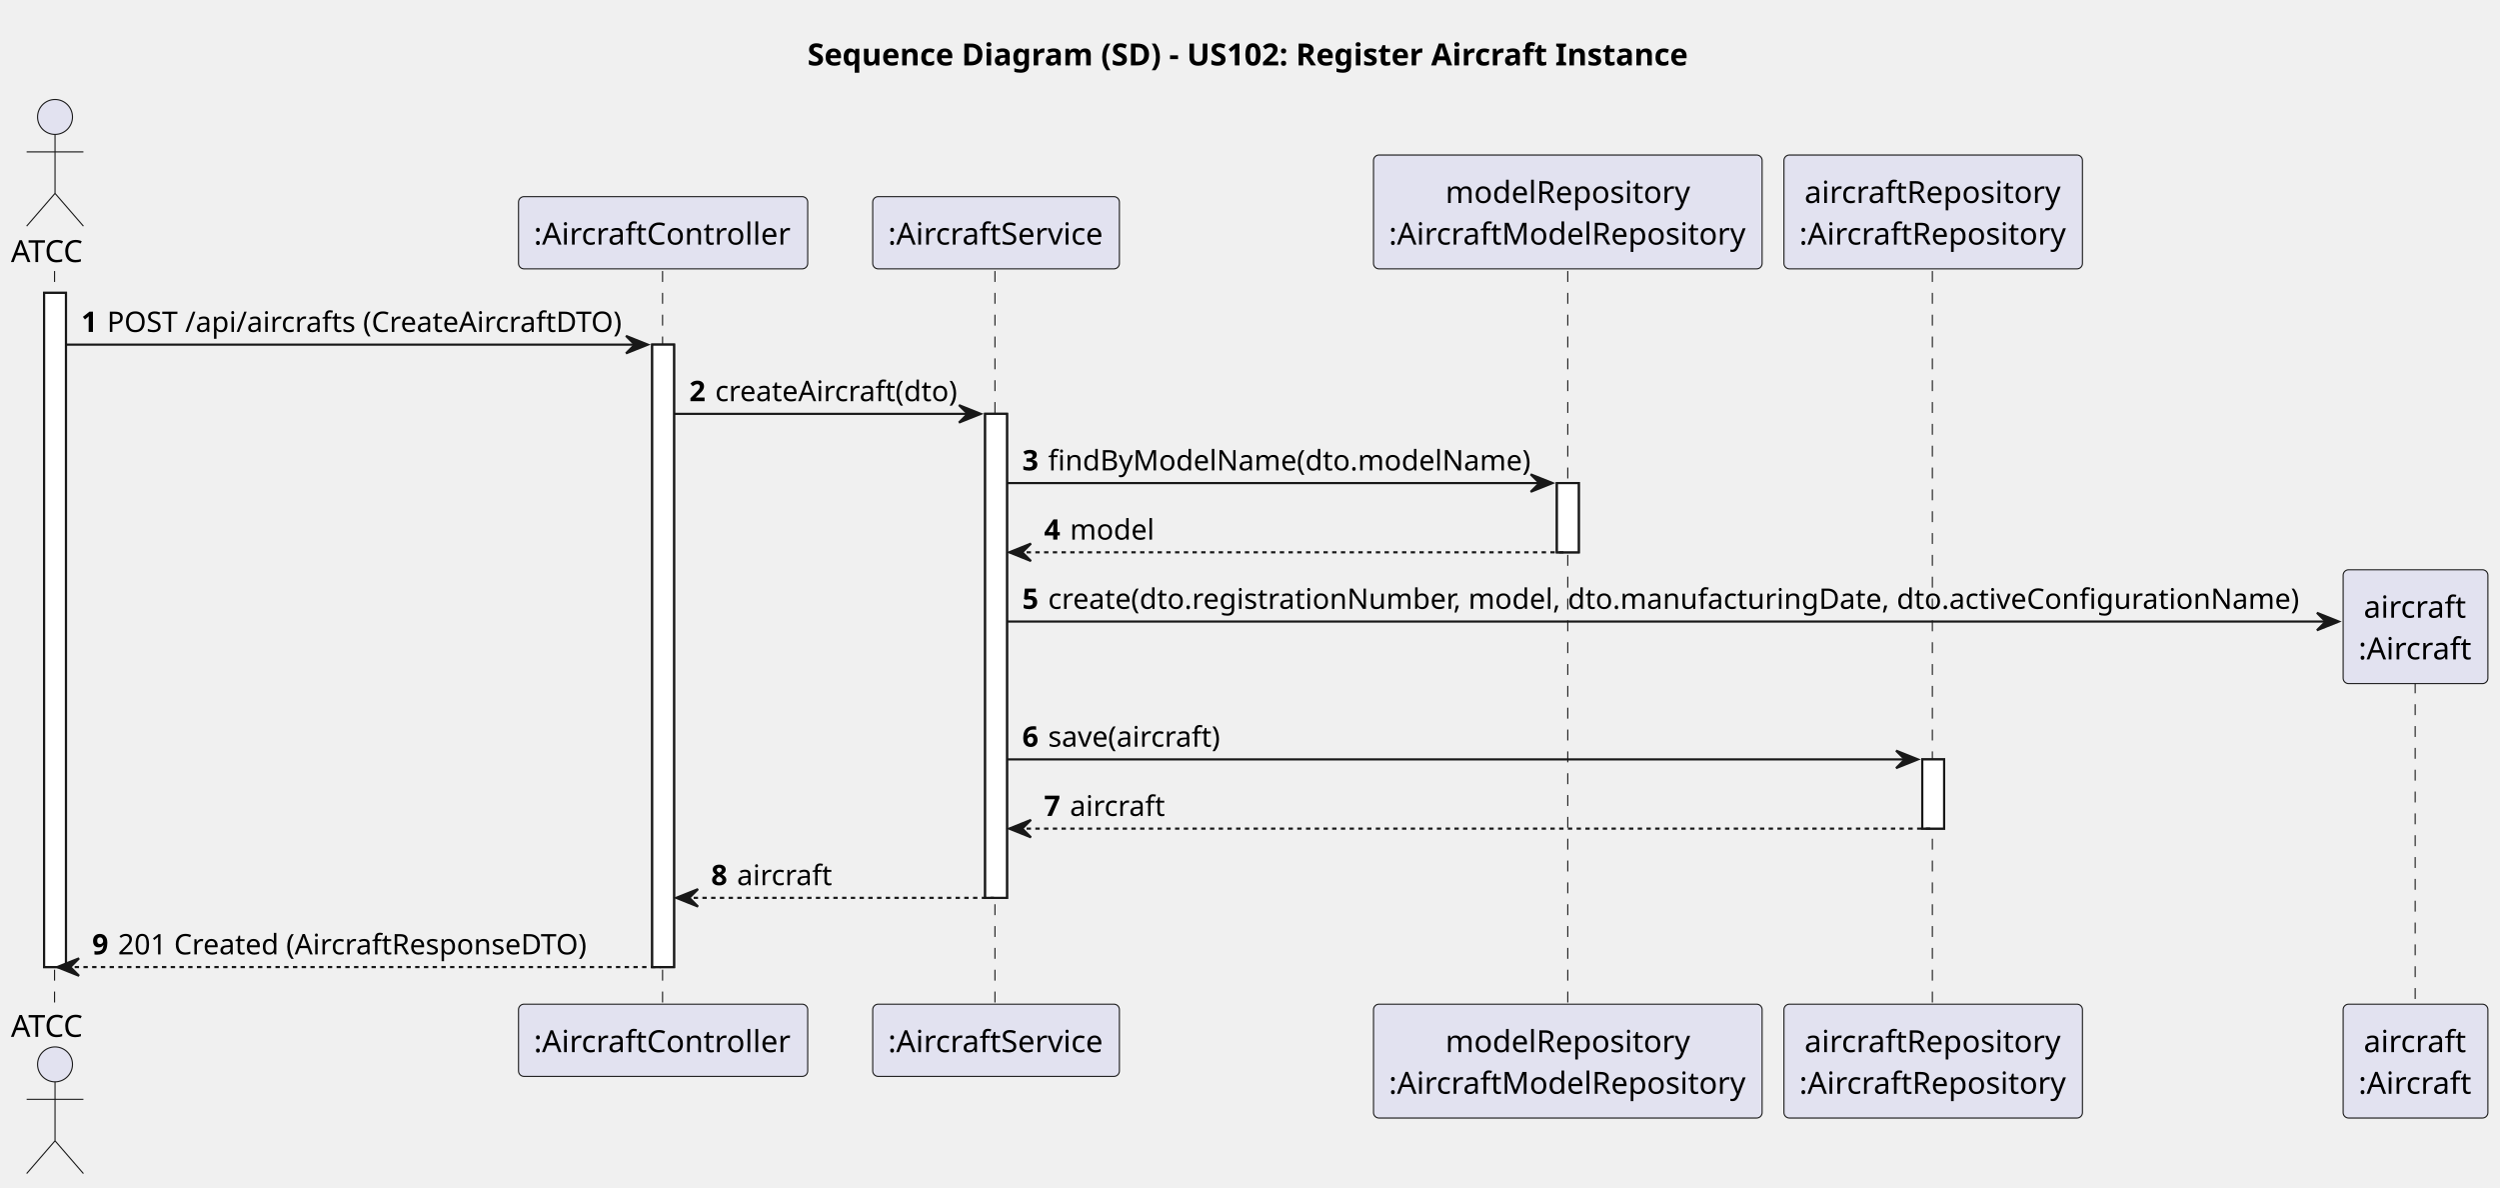
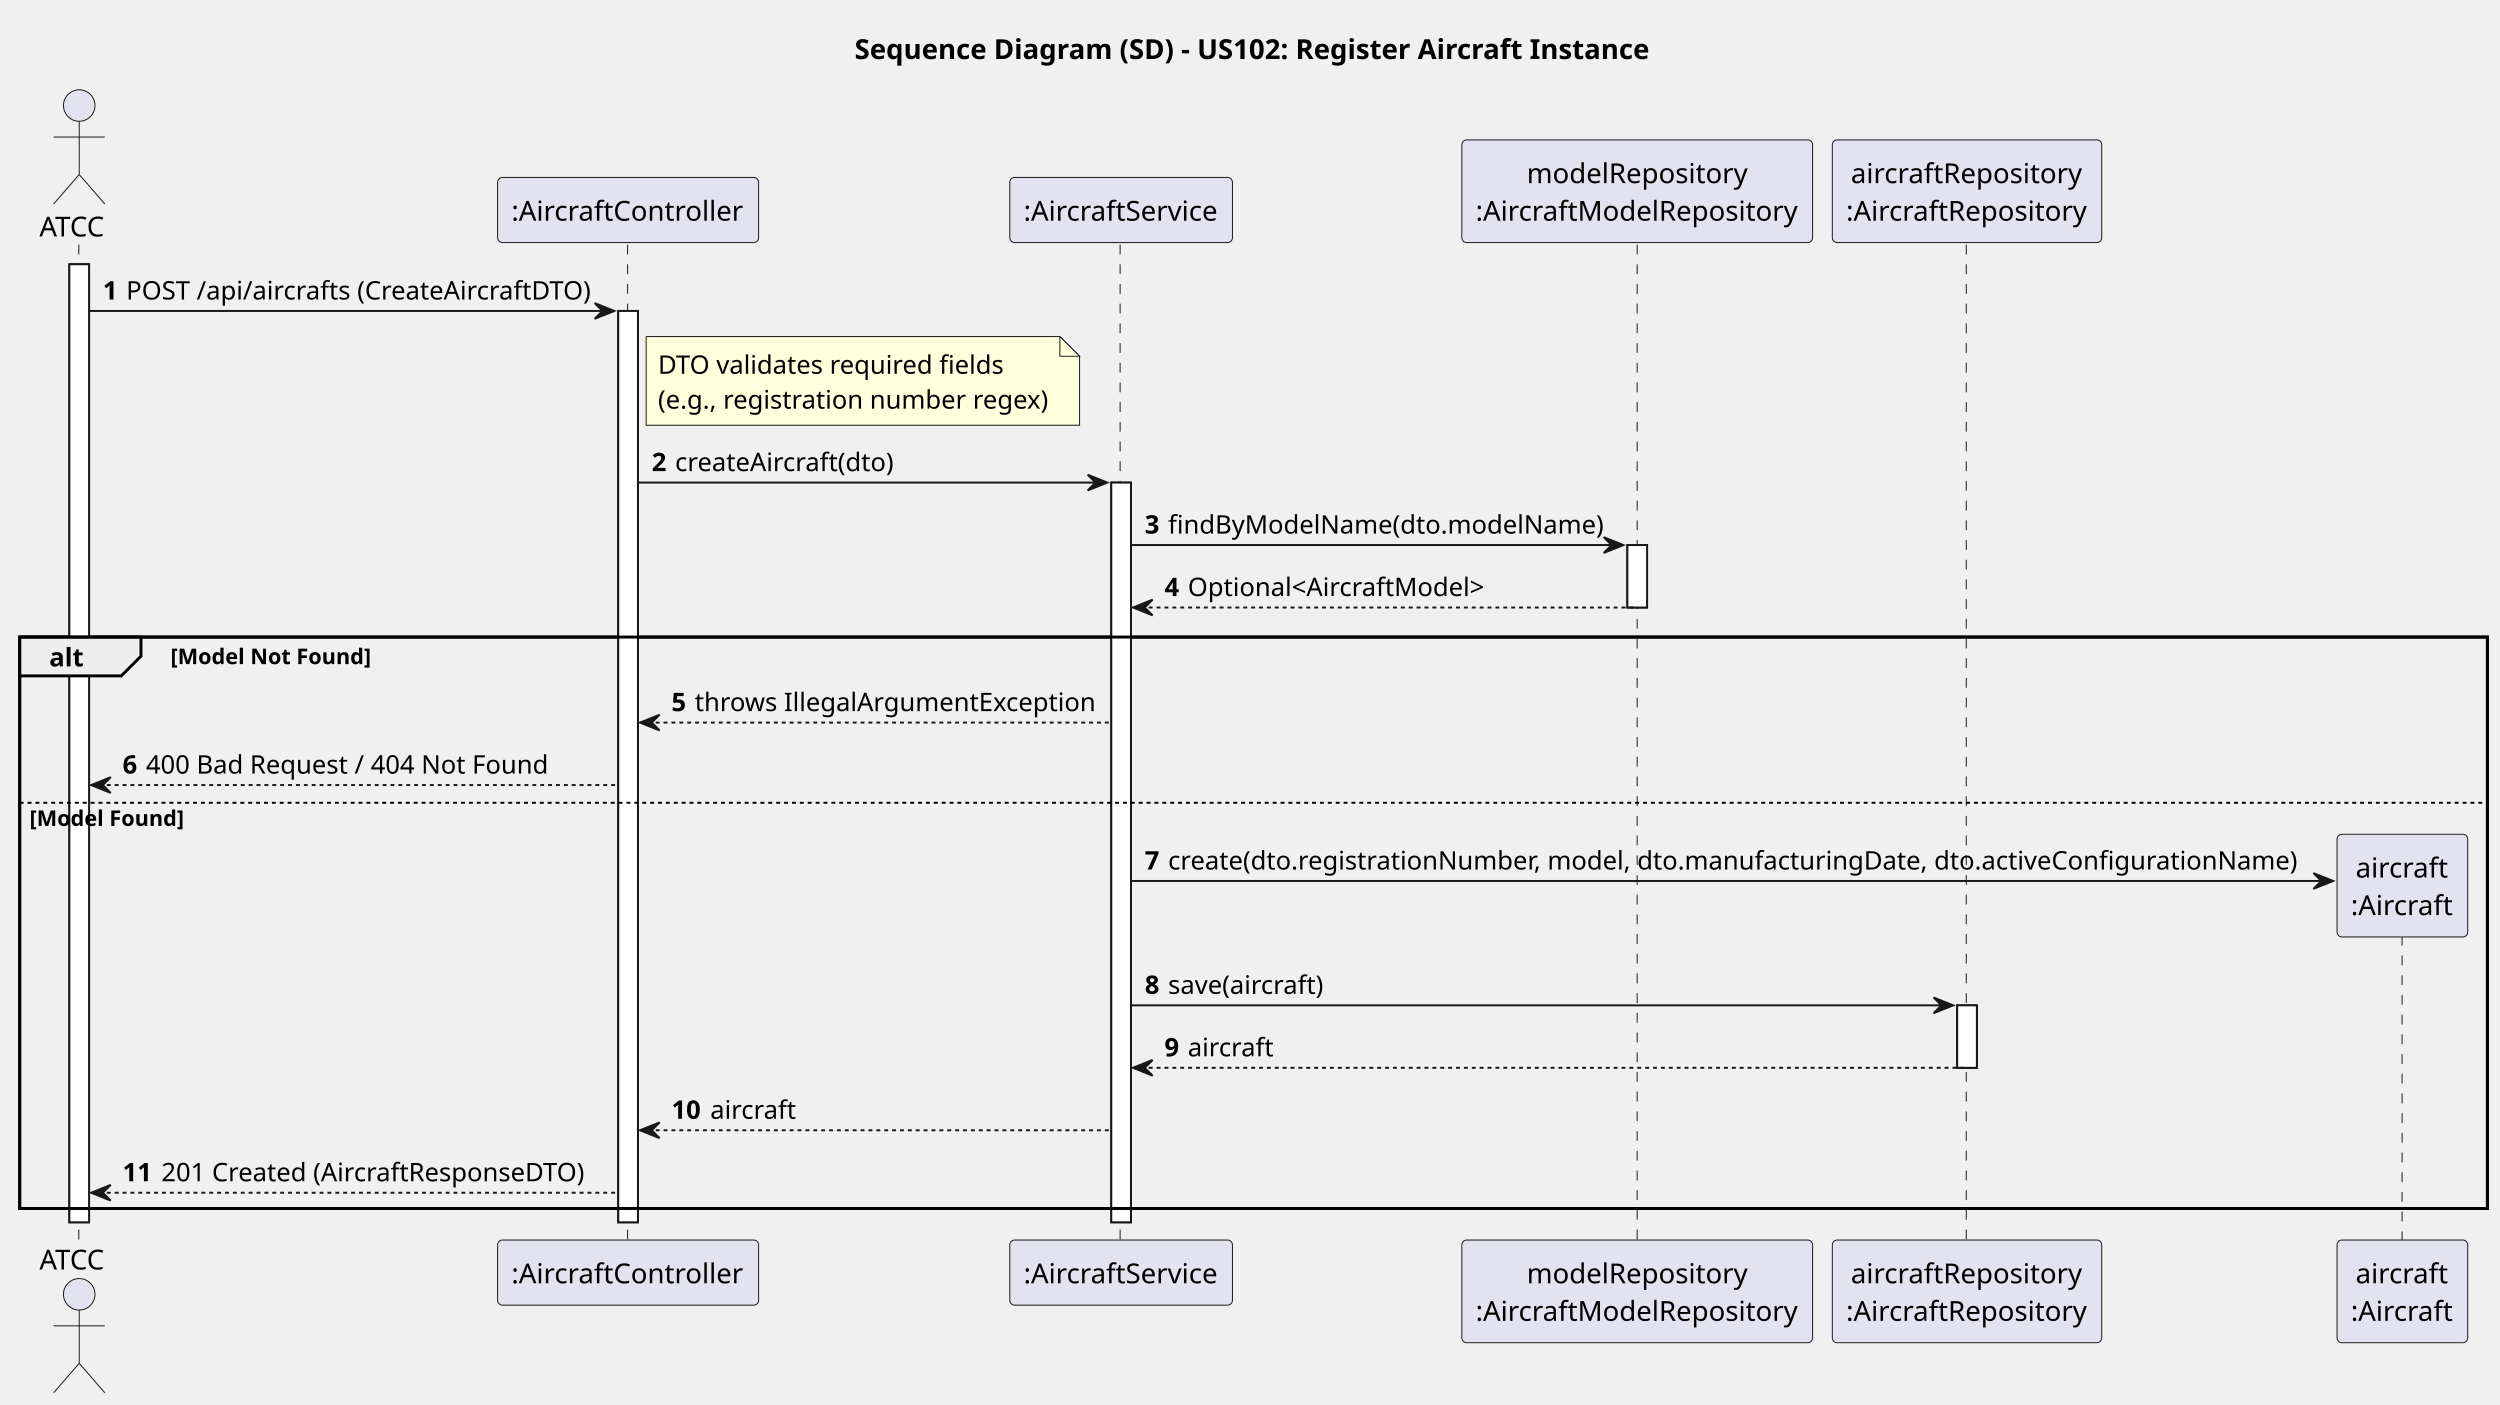
- <svg xmlns="http://www.w3.org/2000/svg" contentStyleType="text/css" data-diagram-type="SEQUENCE" height="544px" preserveAspectRatio="none" style="width:1145px;height:544px;background:#FFFFFF;" version="1.1" viewBox="0 0 1145 544" width="1145px" zoomAndPan="magnify">
+ <svg xmlns="http://www.w3.org/2000/svg" contentStyleType="text/css" data-diagram-type="SEQUENCE" height="713px" preserveAspectRatio="none" style="width:1269px;height:713px;background:#FFFFFF;" version="1.1" viewBox="0 0 1269 713" width="1269px" zoomAndPan="magnify">
  <defs />
  <g>
-     <text fill="#000000" font-family="sans-serif" font-size="14" font-weight="bold" lengthAdjust="spacing" textLength="404.004" x="369.951" y="29.966">Sequence Diagram (SD) - US102: Register Aircraft Instance</text>
+     <text fill="#000000" font-family="sans-serif" font-size="14" font-weight="bold" lengthAdjust="spacing" textLength="404.004" x="433.802" y="29.966">Sequence Diagram (SD) - US102: Register Aircraft Instance</text>
    <g>
-       <rect fill="#FFFFFF" height="308.784" style="stroke:#181818;stroke-width:1;" width="10" x="20.213" y="134.136" />
+       <rect fill="#FFFFFF" height="486.296" style="stroke:#181818;stroke-width:1;" width="10" x="35.213" y="134.136" />
    </g>
    <g>
-       <rect fill="#FFFFFF" height="285.078" style="stroke:#181818;stroke-width:1;" width="10" x="298.825" y="157.842" />
+       <rect fill="#FFFFFF" height="462.59" style="stroke:#181818;stroke-width:1;" width="10" x="313.825" y="157.842" />
    </g>
    <g>
-       <rect fill="#FFFFFF" height="221.666" style="stroke:#181818;stroke-width:1;" width="10" x="451.377" y="189.548" />
+       <rect fill="#FFFFFF" height="375.472" style="stroke:#181818;stroke-width:1;" width="10" x="564.08" y="244.96" />
    </g>
    <g>
-       <rect fill="#FFFFFF" height="31.706" style="stroke:#181818;stroke-width:1;" width="10" x="713.349" y="221.254" />
+       <rect fill="#FFFFFF" height="31.706" style="stroke:#181818;stroke-width:1;" width="10" x="826.052" y="276.666" />
    </g>
    <g>
-       <rect fill="#FFFFFF" height="31.706" style="stroke:#181818;stroke-width:1;" width="10" x="880.758" y="347.802" />
+       <rect fill="#FFFFFF" height="31.706" style="stroke:#181818;stroke-width:1;" width="10" x="993.461" y="510.314" />
+     </g>
+     <rect fill="none" height="290.06" style="stroke:#000000;stroke-width:1.5;" width="1252.608" x="10" y="323.372" />
+     <g>
+       <rect fill="#000000" fill-opacity="0" height="506.296" width="8" x="36.213" y="124.136" />
+       <line style="stroke:#181818;stroke-width:0.5;stroke-dasharray:5,5;" x1="40" x2="40" y1="124.136" y2="630.432" />
    </g>
    <g>
-       <rect fill="#000000" fill-opacity="0" height="336.784" width="8" x="21.213" y="124.136" />
-       <line style="stroke:#181818;stroke-width:0.5;stroke-dasharray:5,5;" x1="25" x2="25" y1="124.136" y2="460.92" />
+       <rect fill="#000000" fill-opacity="0" height="506.296" width="8" x="314.825" y="124.136" />
+       <line style="stroke:#181818;stroke-width:0.5;stroke-dasharray:5,5;" x1="318.578" x2="318.578" y1="124.136" y2="630.432" />
    </g>
    <g>
-       <rect fill="#000000" fill-opacity="0" height="336.784" width="8" x="299.825" y="124.136" />
-       <line style="stroke:#181818;stroke-width:0.5;stroke-dasharray:5,5;" x1="303.578" x2="303.578" y1="124.136" y2="460.92" />
+       <rect fill="#000000" fill-opacity="0" height="506.296" width="8" x="565.08" y="124.136" />
+       <line style="stroke:#181818;stroke-width:0.5;stroke-dasharray:5,5;" x1="568.569" x2="568.569" y1="124.136" y2="630.432" />
    </g>
    <g>
-       <rect fill="#000000" fill-opacity="0" height="336.784" width="8" x="452.377" y="124.136" />
-       <line style="stroke:#181818;stroke-width:0.5;stroke-dasharray:5,5;" x1="455.866" x2="455.866" y1="124.136" y2="460.92" />
+       <rect fill="#000000" fill-opacity="0" height="506.296" width="8" x="827.052" y="124.136" />
+       <line style="stroke:#181818;stroke-width:0.5;stroke-dasharray:5,5;" x1="831.027" x2="831.027" y1="124.136" y2="630.432" />
    </g>
    <g>
-       <rect fill="#000000" fill-opacity="0" height="336.784" width="8" x="714.349" y="124.136" />
-       <line style="stroke:#181818;stroke-width:0.5;stroke-dasharray:5,5;" x1="718.323" x2="718.323" y1="124.136" y2="460.92" />
+       <rect fill="#000000" fill-opacity="0" height="506.296" width="8" x="994.461" y="124.136" />
+       <line style="stroke:#181818;stroke-width:0.5;stroke-dasharray:5,5;" x1="998.078" x2="998.078" y1="124.136" y2="630.432" />
    </g>
    <g>
-       <rect fill="#000000" fill-opacity="0" height="336.784" width="8" x="881.758" y="124.136" />
-       <line style="stroke:#181818;stroke-width:0.5;stroke-dasharray:5,5;" x1="885.375" x2="885.375" y1="124.136" y2="460.92" />
+       <rect fill="#000000" fill-opacity="0" height="165.392" width="8" x="1215.449" y="465.04" />
+       <line style="stroke:#181818;stroke-width:0.5;stroke-dasharray:5,5;" x1="1219.291" x2="1219.291" y1="465.04" y2="630.432" />
+     </g>
+     <g class="participant participant-head" data-participant="ATCC">
+       <text fill="#000000" font-family="sans-serif" font-size="14" lengthAdjust="spacing" textLength="34.426" x="20" y="120.034">ATCC</text>
+       <ellipse cx="40.213" cy="53.568" fill="#E2E2F0" rx="8" ry="8" style="stroke:#181818;stroke-width:0.5;" />
+       <path d="M40.213,61.568 L40.213,88.568 M27.213,69.568 L53.213,69.568 M40.213,88.568 L27.213,103.568 M40.213,88.568 L53.213,103.568" fill="none" style="stroke:#181818;stroke-width:0.5;" />
+     </g>
+     <g class="participant participant-tail" data-participant="ATCC">
+       <text fill="#000000" font-family="sans-serif" font-size="14" lengthAdjust="spacing" textLength="34.426" x="20" y="644.398">ATCC</text>
+       <ellipse cx="40.213" cy="657" fill="#E2E2F0" rx="8" ry="8" style="stroke:#181818;stroke-width:0.5;" />
+       <path d="M40.213,665 L40.213,692 M27.213,673 L53.213,673 M40.213,692 L27.213,707 M40.213,692 L53.213,707" fill="none" style="stroke:#181818;stroke-width:0.5;" />
+     </g>
+     <g class="participant participant-head" data-participant="Ctrl">
+       <rect fill="#E2E2F0" height="33.068" rx="2.5" ry="2.5" style="stroke:#181818;stroke-width:0.5;" width="132.496" x="252.578" y="90.068" />
+       <text fill="#000000" font-family="sans-serif" font-size="14" lengthAdjust="spacing" textLength="118.496" x="259.578" y="112.034">:AircraftController</text>
+     </g>
+     <g class="participant participant-tail" data-participant="Ctrl">
+       <rect fill="#E2E2F0" height="33.068" rx="2.5" ry="2.5" style="stroke:#181818;stroke-width:0.5;" width="132.496" x="252.578" y="629.432" />
+       <text fill="#000000" font-family="sans-serif" font-size="14" lengthAdjust="spacing" textLength="118.496" x="259.578" y="651.398">:AircraftController</text>
+     </g>
+     <g class="participant participant-head" data-participant="Service">
+       <rect fill="#E2E2F0" height="33.068" rx="2.5" ry="2.5" style="stroke:#181818;stroke-width:0.5;" width="113.022" x="512.569" y="90.068" />
+       <text fill="#000000" font-family="sans-serif" font-size="14" lengthAdjust="spacing" textLength="99.022" x="519.569" y="112.034">:AircraftService</text>
+     </g>
+     <g class="participant participant-tail" data-participant="Service">
+       <rect fill="#E2E2F0" height="33.068" rx="2.5" ry="2.5" style="stroke:#181818;stroke-width:0.5;" width="113.022" x="512.569" y="629.432" />
+       <text fill="#000000" font-family="sans-serif" font-size="14" lengthAdjust="spacing" textLength="99.022" x="519.569" y="651.398">:AircraftService</text>
+     </g>
+     <g class="participant participant-head" data-participant="RepoModel">
+       <rect fill="#E2E2F0" height="52.136" rx="2.5" ry="2.5" style="stroke:#181818;stroke-width:0.5;" width="178.051" x="742.027" y="71" />
+       <text fill="#000000" font-family="sans-serif" font-size="14" lengthAdjust="spacing" textLength="112.126" x="774.99" y="92.966">modelRepository</text>
+       <text fill="#000000" font-family="sans-serif" font-size="14" lengthAdjust="spacing" textLength="164.051" x="749.027" y="112.034">:AircraftModelRepository</text>
+     </g>
+     <g class="participant participant-tail" data-participant="RepoModel">
+       <rect fill="#E2E2F0" height="52.136" rx="2.5" ry="2.5" style="stroke:#181818;stroke-width:0.5;" width="178.051" x="742.027" y="629.432" />
+       <text fill="#000000" font-family="sans-serif" font-size="14" lengthAdjust="spacing" textLength="112.126" x="774.99" y="651.398">modelRepository</text>
+       <text fill="#000000" font-family="sans-serif" font-size="14" lengthAdjust="spacing" textLength="164.051" x="749.027" y="670.466">:AircraftModelRepository</text>
+     </g>
+     <g class="participant participant-head" data-participant="RepoAir">
+       <rect fill="#E2E2F0" height="52.136" rx="2.5" ry="2.5" style="stroke:#181818;stroke-width:0.5;" width="136.766" x="930.078" y="71" />
+       <text fill="#000000" font-family="sans-serif" font-size="14" lengthAdjust="spacing" textLength="117.922" x="939.5" y="92.966">aircraftRepository</text>
+       <text fill="#000000" font-family="sans-serif" font-size="14" lengthAdjust="spacing" textLength="122.766" x="937.078" y="112.034">:AircraftRepository</text>
+     </g>
+     <g class="participant participant-tail" data-participant="RepoAir">
+       <rect fill="#E2E2F0" height="52.136" rx="2.5" ry="2.5" style="stroke:#181818;stroke-width:0.5;" width="136.766" x="930.078" y="629.432" />
+       <text fill="#000000" font-family="sans-serif" font-size="14" lengthAdjust="spacing" textLength="117.922" x="939.5" y="651.398">aircraftRepository</text>
+       <text fill="#000000" font-family="sans-serif" font-size="14" lengthAdjust="spacing" textLength="122.766" x="937.078" y="670.466">:AircraftRepository</text>
+     </g>
+     <g class="participant participant-tail" data-participant="Aircraft">
+       <rect fill="#E2E2F0" height="52.136" rx="2.5" ry="2.5" style="stroke:#181818;stroke-width:0.5;" width="66.318" x="1186.291" y="629.432" />
+       <text fill="#000000" font-family="sans-serif" font-size="14" lengthAdjust="spacing" textLength="47.474" x="1195.713" y="651.398">aircraft</text>
+       <text fill="#000000" font-family="sans-serif" font-size="14" lengthAdjust="spacing" textLength="52.318" x="1193.291" y="670.466">:Aircraft</text>
    </g>
    <g>
-       <rect fill="#000000" fill-opacity="0" height="158.392" width="8" x="1102.746" y="302.528" />
-       <line style="stroke:#181818;stroke-width:0.5;stroke-dasharray:5,5;" x1="1106.588" x2="1106.588" y1="302.528" y2="460.92" />
-     </g>
-     <g class="participant participant-head" data-participant="ATCC">
-       <text fill="#000000" font-family="sans-serif" font-size="14" lengthAdjust="spacing" textLength="34.426" x="5" y="120.034">ATCC</text>
-       <ellipse cx="25.213" cy="53.568" fill="#E2E2F0" rx="8" ry="8" style="stroke:#181818;stroke-width:0.5;" />
-       <path d="M25.213,61.568 L25.213,88.568 M12.213,69.568 L38.213,69.568 M25.213,88.568 L12.213,103.568 M25.213,88.568 L38.213,103.568" fill="none" style="stroke:#181818;stroke-width:0.5;" />
-     </g>
-     <g class="participant participant-tail" data-participant="ATCC">
-       <text fill="#000000" font-family="sans-serif" font-size="14" lengthAdjust="spacing" textLength="34.426" x="5" y="474.886">ATCC</text>
-       <ellipse cx="25.213" cy="487.488" fill="#E2E2F0" rx="8" ry="8" style="stroke:#181818;stroke-width:0.5;" />
-       <path d="M25.213,495.488 L25.213,522.488 M12.213,503.488 L38.213,503.488 M25.213,522.488 L12.213,537.488 M25.213,522.488 L38.213,537.488" fill="none" style="stroke:#181818;stroke-width:0.5;" />
-     </g>
-     <g class="participant participant-head" data-participant="Ctrl">
-       <rect fill="#E2E2F0" height="33.068" rx="2.5" ry="2.5" style="stroke:#181818;stroke-width:0.5;" width="132.496" x="237.578" y="90.068" />
-       <text fill="#000000" font-family="sans-serif" font-size="14" lengthAdjust="spacing" textLength="118.496" x="244.578" y="112.034">:AircraftController</text>
-     </g>
-     <g class="participant participant-tail" data-participant="Ctrl">
-       <rect fill="#E2E2F0" height="33.068" rx="2.5" ry="2.5" style="stroke:#181818;stroke-width:0.5;" width="132.496" x="237.578" y="459.92" />
-       <text fill="#000000" font-family="sans-serif" font-size="14" lengthAdjust="spacing" textLength="118.496" x="244.578" y="481.886">:AircraftController</text>
-     </g>
-     <g class="participant participant-head" data-participant="Service">
-       <rect fill="#E2E2F0" height="33.068" rx="2.5" ry="2.5" style="stroke:#181818;stroke-width:0.5;" width="113.022" x="399.866" y="90.068" />
-       <text fill="#000000" font-family="sans-serif" font-size="14" lengthAdjust="spacing" textLength="99.022" x="406.866" y="112.034">:AircraftService</text>
-     </g>
-     <g class="participant participant-tail" data-participant="Service">
-       <rect fill="#E2E2F0" height="33.068" rx="2.5" ry="2.5" style="stroke:#181818;stroke-width:0.5;" width="113.022" x="399.866" y="459.92" />
-       <text fill="#000000" font-family="sans-serif" font-size="14" lengthAdjust="spacing" textLength="99.022" x="406.866" y="481.886">:AircraftService</text>
-     </g>
-     <g class="participant participant-head" data-participant="RepoModel">
-       <rect fill="#E2E2F0" height="52.136" rx="2.5" ry="2.5" style="stroke:#181818;stroke-width:0.5;" width="178.051" x="629.323" y="71" />
-       <text fill="#000000" font-family="sans-serif" font-size="14" lengthAdjust="spacing" textLength="112.126" x="662.286" y="92.966">modelRepository</text>
-       <text fill="#000000" font-family="sans-serif" font-size="14" lengthAdjust="spacing" textLength="164.051" x="636.323" y="112.034">:AircraftModelRepository</text>
-     </g>
-     <g class="participant participant-tail" data-participant="RepoModel">
-       <rect fill="#E2E2F0" height="52.136" rx="2.5" ry="2.5" style="stroke:#181818;stroke-width:0.5;" width="178.051" x="629.323" y="459.92" />
-       <text fill="#000000" font-family="sans-serif" font-size="14" lengthAdjust="spacing" textLength="112.126" x="662.286" y="481.886">modelRepository</text>
-       <text fill="#000000" font-family="sans-serif" font-size="14" lengthAdjust="spacing" textLength="164.051" x="636.323" y="500.954">:AircraftModelRepository</text>
-     </g>
-     <g class="participant participant-head" data-participant="RepoAir">
-       <rect fill="#E2E2F0" height="52.136" rx="2.5" ry="2.5" style="stroke:#181818;stroke-width:0.5;" width="136.766" x="817.375" y="71" />
-       <text fill="#000000" font-family="sans-serif" font-size="14" lengthAdjust="spacing" textLength="117.922" x="826.797" y="92.966">aircraftRepository</text>
-       <text fill="#000000" font-family="sans-serif" font-size="14" lengthAdjust="spacing" textLength="122.766" x="824.375" y="112.034">:AircraftRepository</text>
-     </g>
-     <g class="participant participant-tail" data-participant="RepoAir">
-       <rect fill="#E2E2F0" height="52.136" rx="2.5" ry="2.5" style="stroke:#181818;stroke-width:0.5;" width="136.766" x="817.375" y="459.92" />
-       <text fill="#000000" font-family="sans-serif" font-size="14" lengthAdjust="spacing" textLength="117.922" x="826.797" y="481.886">aircraftRepository</text>
-       <text fill="#000000" font-family="sans-serif" font-size="14" lengthAdjust="spacing" textLength="122.766" x="824.375" y="500.954">:AircraftRepository</text>
-     </g>
-     <g class="participant participant-tail" data-participant="Aircraft">
-       <rect fill="#E2E2F0" height="52.136" rx="2.5" ry="2.5" style="stroke:#181818;stroke-width:0.5;" width="66.318" x="1073.588" y="459.92" />
-       <text fill="#000000" font-family="sans-serif" font-size="14" lengthAdjust="spacing" textLength="47.474" x="1083.009" y="481.886">aircraft</text>
-       <text fill="#000000" font-family="sans-serif" font-size="14" lengthAdjust="spacing" textLength="52.318" x="1080.588" y="500.954">:Aircraft</text>
+       <rect fill="#FFFFFF" height="486.296" style="stroke:#181818;stroke-width:1;" width="10" x="35.213" y="134.136" />
    </g>
    <g>
-       <rect fill="#FFFFFF" height="308.784" style="stroke:#181818;stroke-width:1;" width="10" x="20.213" y="134.136" />
+       <rect fill="#FFFFFF" height="462.59" style="stroke:#181818;stroke-width:1;" width="10" x="313.825" y="157.842" />
    </g>
    <g>
-       <rect fill="#FFFFFF" height="285.078" style="stroke:#181818;stroke-width:1;" width="10" x="298.825" y="157.842" />
+       <rect fill="#FFFFFF" height="375.472" style="stroke:#181818;stroke-width:1;" width="10" x="564.08" y="244.96" />
    </g>
    <g>
-       <rect fill="#FFFFFF" height="221.666" style="stroke:#181818;stroke-width:1;" width="10" x="451.377" y="189.548" />
+       <rect fill="#FFFFFF" height="31.706" style="stroke:#181818;stroke-width:1;" width="10" x="826.052" y="276.666" />
    </g>
    <g>
-       <rect fill="#FFFFFF" height="31.706" style="stroke:#181818;stroke-width:1;" width="10" x="713.349" y="221.254" />
-     </g>
-     <g>
-       <rect fill="#FFFFFF" height="31.706" style="stroke:#181818;stroke-width:1;" width="10" x="880.758" y="347.802" />
+       <rect fill="#FFFFFF" height="31.706" style="stroke:#181818;stroke-width:1;" width="10" x="993.461" y="510.314" />
    </g>
    <g class="message" data-participant-1="ATCC" data-participant-2="Ctrl">
-       <polygon fill="#181818" points="286.825,153.842,296.825,157.842,286.825,161.842,290.825,157.842" style="stroke:#181818;stroke-width:1;" />
-       <line style="stroke:#181818;stroke-width:1;" x1="30.213" x2="292.825" y1="157.842" y2="157.842" />
-       <text fill="#000000" font-family="sans-serif" font-size="13" font-weight="bold" lengthAdjust="spacing" textLength="7.842" x="37.213" y="152.033">1</text>
-       <text fill="#000000" font-family="sans-serif" font-size="13" lengthAdjust="spacing" textLength="237.77" x="49.055" y="152.033">POST /api/aircrafts (CreateAircraftDTO)</text>
+       <polygon fill="#181818" points="301.825,153.842,311.825,157.842,301.825,161.842,305.825,157.842" style="stroke:#181818;stroke-width:1;" />
+       <line style="stroke:#181818;stroke-width:1;" x1="45.213" x2="307.825" y1="157.842" y2="157.842" />
+       <text fill="#000000" font-family="sans-serif" font-size="13" font-weight="bold" lengthAdjust="spacing" textLength="7.842" x="52.213" y="152.033">1</text>
+       <text fill="#000000" font-family="sans-serif" font-size="13" lengthAdjust="spacing" textLength="237.77" x="64.055" y="152.033">POST /api/aircrafts (CreateAircraftDTO)</text>
    </g>
+     <path d="M328,170.842 L328,215.842 L548,215.842 L548,180.842 L538,170.842 L328,170.842" fill="#FEFFDD" style="stroke:#181818;stroke-width:0.5;" />
+     <path d="M538,170.842 L538,180.842 L548,180.842 L538,170.842" fill="#FEFFDD" style="stroke:#181818;stroke-width:0.5;" />
+     <text fill="#000000" font-family="sans-serif" font-size="13" lengthAdjust="spacing" textLength="176.67" x="334" y="189.739">DTO validates required fields</text>
+     <text fill="#000000" font-family="sans-serif" font-size="13" lengthAdjust="spacing" textLength="199.121" x="334" y="207.445">(e.g., registration number regex)</text>
    <g class="message" data-participant-1="Ctrl" data-participant-2="Service">
-       <polygon fill="#181818" points="439.377,185.548,449.377,189.548,439.377,193.548,443.377,189.548" style="stroke:#181818;stroke-width:1;" />
-       <line style="stroke:#181818;stroke-width:1;" x1="308.825" x2="445.377" y1="189.548" y2="189.548" />
-       <text fill="#000000" font-family="sans-serif" font-size="13" font-weight="bold" lengthAdjust="spacing" textLength="7.842" x="315.825" y="183.739">2</text>
-       <text fill="#000000" font-family="sans-serif" font-size="13" lengthAdjust="spacing" textLength="111.709" x="327.668" y="183.739">createAircraft(dto)</text>
+       <polygon fill="#181818" points="552.08,240.96,562.08,244.96,552.08,248.96,556.08,244.96" style="stroke:#181818;stroke-width:1;" />
+       <line style="stroke:#181818;stroke-width:1;" x1="323.825" x2="558.08" y1="244.96" y2="244.96" />
+       <text fill="#000000" font-family="sans-serif" font-size="13" font-weight="bold" lengthAdjust="spacing" textLength="7.842" x="330.825" y="239.151">2</text>
+       <text fill="#000000" font-family="sans-serif" font-size="13" lengthAdjust="spacing" textLength="111.709" x="342.668" y="239.151">createAircraft(dto)</text>
    </g>
    <g class="message" data-participant-1="Service" data-participant-2="RepoModel">
-       <polygon fill="#181818" points="701.349,217.254,711.349,221.254,701.349,225.254,705.349,221.254" style="stroke:#181818;stroke-width:1;" />
-       <line style="stroke:#181818;stroke-width:1;" x1="461.377" x2="707.349" y1="221.254" y2="221.254" />
-       <text fill="#000000" font-family="sans-serif" font-size="13" font-weight="bold" lengthAdjust="spacing" textLength="7.842" x="468.377" y="215.445">3</text>
-       <text fill="#000000" font-family="sans-serif" font-size="13" lengthAdjust="spacing" textLength="221.13" x="480.219" y="215.445">findByModelName(dto.modelName)</text>
+       <polygon fill="#181818" points="814.052,272.666,824.052,276.666,814.052,280.666,818.052,276.666" style="stroke:#181818;stroke-width:1;" />
+       <line style="stroke:#181818;stroke-width:1;" x1="574.08" x2="820.052" y1="276.666" y2="276.666" />
+       <text fill="#000000" font-family="sans-serif" font-size="13" font-weight="bold" lengthAdjust="spacing" textLength="7.842" x="581.08" y="270.857">3</text>
+       <text fill="#000000" font-family="sans-serif" font-size="13" lengthAdjust="spacing" textLength="221.13" x="592.922" y="270.857">findByModelName(dto.modelName)</text>
    </g>
    <g class="message" data-participant-1="RepoModel" data-participant-2="Service">
-       <polygon fill="#181818" points="472.377,248.96,462.377,252.96,472.377,256.96,468.377,252.96" style="stroke:#181818;stroke-width:1;" />
-       <line style="stroke:#181818;stroke-width:1;stroke-dasharray:2,2;" x1="466.377" x2="717.349" y1="252.96" y2="252.96" />
-       <text fill="#000000" font-family="sans-serif" font-size="13" font-weight="bold" lengthAdjust="spacing" textLength="7.842" x="478.377" y="247.151">4</text>
-       <text fill="#000000" font-family="sans-serif" font-size="13" lengthAdjust="spacing" textLength="38.701" x="490.219" y="247.151">model</text>
+       <polygon fill="#181818" points="585.08,304.372,575.08,308.372,585.08,312.372,581.08,308.372" style="stroke:#181818;stroke-width:1;" />
+       <line style="stroke:#181818;stroke-width:1;stroke-dasharray:2,2;" x1="579.08" x2="830.052" y1="308.372" y2="308.372" />
+       <text fill="#000000" font-family="sans-serif" font-size="13" font-weight="bold" lengthAdjust="spacing" textLength="7.842" x="591.08" y="302.563">4</text>
+       <text fill="#000000" font-family="sans-serif" font-size="13" lengthAdjust="spacing" textLength="151.047" x="602.922" y="302.563">Optional&lt;AircraftModel&gt;</text>
    </g>
+     <path d="M10,323.372 L71.559,323.372 L71.559,333.078 L61.559,343.078 L10,343.078 L10,323.372" fill="#EEEEEE" style="stroke:#000000;stroke-width:1.5;" />
+     <rect fill="none" height="290.06" style="stroke:#000000;stroke-width:1.5;" width="1252.608" x="10" y="323.372" />
+     <text fill="#000000" font-family="sans-serif" font-size="13" font-weight="bold" lengthAdjust="spacing" textLength="16.559" x="25" y="338.269">alt</text>
+     <text fill="#000000" font-family="sans-serif" font-size="11" font-weight="bold" lengthAdjust="spacing" textLength="102.263" x="86.559" y="337.131">[Model Not Found]</text>
+     <g class="message" data-participant-1="Service" data-participant-2="Ctrl">
+       <polygon fill="#181818" points="334.825,362.784,324.825,366.784,334.825,370.784,330.825,366.784" style="stroke:#181818;stroke-width:1;" />
+       <line style="stroke:#181818;stroke-width:1;stroke-dasharray:2,2;" x1="328.825" x2="563.08" y1="366.784" y2="366.784" />
+       <text fill="#000000" font-family="sans-serif" font-size="13" font-weight="bold" lengthAdjust="spacing" textLength="7.842" x="340.825" y="360.975">5</text>
+       <text fill="#000000" font-family="sans-serif" font-size="13" lengthAdjust="spacing" textLength="204.412" x="352.668" y="360.975">throws IllegalArgumentException</text>
+     </g>
+     <g class="message" data-participant-1="Ctrl" data-participant-2="ATCC">
+       <polygon fill="#181818" points="56.213,394.49,46.213,398.49,56.213,402.49,52.213,398.49" style="stroke:#181818;stroke-width:1;" />
+       <line style="stroke:#181818;stroke-width:1;stroke-dasharray:2,2;" x1="50.213" x2="312.825" y1="398.49" y2="398.49" />
+       <text fill="#000000" font-family="sans-serif" font-size="13" font-weight="bold" lengthAdjust="spacing" textLength="7.842" x="62.213" y="392.681">6</text>
+       <text fill="#000000" font-family="sans-serif" font-size="13" lengthAdjust="spacing" textLength="204.282" x="74.055" y="392.681">400 Bad Request / 404 Not Found</text>
+     </g>
+     <line style="stroke:#000000;stroke-width:1;stroke-dasharray:2,2;" x1="10" x2="1262.608" y1="407.49" y2="407.49" />
+     <text fill="#000000" font-family="sans-serif" font-size="11" font-weight="bold" lengthAdjust="spacing" textLength="79.386" x="15" y="419.249">[Model Found]</text>
    <g class="message" data-participant-1="Service" data-participant-2="Aircraft">
-       <polygon fill="#181818" points="1061.588,280.666,1071.588,284.666,1061.588,288.666,1065.588,284.666" style="stroke:#181818;stroke-width:1;" />
-       <line style="stroke:#181818;stroke-width:1;" x1="461.377" x2="1067.588" y1="284.666" y2="284.666" />
-       <text fill="#000000" font-family="sans-serif" font-size="13" font-weight="bold" lengthAdjust="spacing" textLength="7.842" x="468.377" y="278.857">5</text>
-       <text fill="#000000" font-family="sans-serif" font-size="13" lengthAdjust="spacing" textLength="576.369" x="480.219" y="278.857">create(dto.registrationNumber, model, dto.manufacturingDate, dto.activeConfigurationName)</text>
+       <polygon fill="#181818" points="1174.291,443.178,1184.291,447.178,1174.291,451.178,1178.291,447.178" style="stroke:#181818;stroke-width:1;" />
+       <line style="stroke:#181818;stroke-width:1;" x1="574.08" x2="1180.291" y1="447.178" y2="447.178" />
+       <text fill="#000000" font-family="sans-serif" font-size="13" font-weight="bold" lengthAdjust="spacing" textLength="7.842" x="581.08" y="441.369">7</text>
+       <text fill="#000000" font-family="sans-serif" font-size="13" lengthAdjust="spacing" textLength="576.369" x="592.922" y="441.369">create(dto.registrationNumber, model, dto.manufacturingDate, dto.activeConfigurationName)</text>
    </g>
-     <rect fill="#E2E2F0" height="52.136" rx="2.5" ry="2.5" style="stroke:#181818;stroke-width:0.5;" width="66.318" x="1073.588" y="260.96" />
-     <text fill="#000000" font-family="sans-serif" font-size="14" lengthAdjust="spacing" textLength="47.474" x="1083.009" y="282.926">aircraft</text>
-     <text fill="#000000" font-family="sans-serif" font-size="14" lengthAdjust="spacing" textLength="52.318" x="1080.588" y="301.994">:Aircraft</text>
+     <rect fill="#E2E2F0" height="52.136" rx="2.5" ry="2.5" style="stroke:#181818;stroke-width:0.5;" width="66.318" x="1186.291" y="423.472" />
+     <text fill="#000000" font-family="sans-serif" font-size="14" lengthAdjust="spacing" textLength="47.474" x="1195.713" y="445.438">aircraft</text>
+     <text fill="#000000" font-family="sans-serif" font-size="14" lengthAdjust="spacing" textLength="52.318" x="1193.291" y="464.506">:Aircraft</text>
    <g class="message" data-participant-1="Service" data-participant-2="RepoAir">
-       <polygon fill="#181818" points="868.758,343.802,878.758,347.802,868.758,351.802,872.758,347.802" style="stroke:#181818;stroke-width:1;" />
-       <line style="stroke:#181818;stroke-width:1;" x1="461.377" x2="874.758" y1="347.802" y2="347.802" />
-       <text fill="#000000" font-family="sans-serif" font-size="13" font-weight="bold" lengthAdjust="spacing" textLength="7.842" x="468.377" y="341.993">6</text>
-       <text fill="#000000" font-family="sans-serif" font-size="13" lengthAdjust="spacing" textLength="79.339" x="480.219" y="341.993">save(aircraft)</text>
+       <polygon fill="#181818" points="981.461,506.314,991.461,510.314,981.461,514.314,985.461,510.314" style="stroke:#181818;stroke-width:1;" />
+       <line style="stroke:#181818;stroke-width:1;" x1="574.08" x2="987.461" y1="510.314" y2="510.314" />
+       <text fill="#000000" font-family="sans-serif" font-size="13" font-weight="bold" lengthAdjust="spacing" textLength="7.842" x="581.08" y="504.505">8</text>
+       <text fill="#000000" font-family="sans-serif" font-size="13" lengthAdjust="spacing" textLength="79.339" x="592.922" y="504.505">save(aircraft)</text>
    </g>
    <g class="message" data-participant-1="RepoAir" data-participant-2="Service">
-       <polygon fill="#181818" points="472.377,375.508,462.377,379.508,472.377,383.508,468.377,379.508" style="stroke:#181818;stroke-width:1;" />
-       <line style="stroke:#181818;stroke-width:1;stroke-dasharray:2,2;" x1="466.377" x2="884.758" y1="379.508" y2="379.508" />
-       <text fill="#000000" font-family="sans-serif" font-size="13" font-weight="bold" lengthAdjust="spacing" textLength="7.842" x="478.377" y="373.699">7</text>
-       <text fill="#000000" font-family="sans-serif" font-size="13" lengthAdjust="spacing" textLength="44.083" x="490.219" y="373.699">aircraft</text>
+       <polygon fill="#181818" points="585.08,538.02,575.08,542.02,585.08,546.02,581.08,542.02" style="stroke:#181818;stroke-width:1;" />
+       <line style="stroke:#181818;stroke-width:1;stroke-dasharray:2,2;" x1="579.08" x2="997.461" y1="542.02" y2="542.02" />
+       <text fill="#000000" font-family="sans-serif" font-size="13" font-weight="bold" lengthAdjust="spacing" textLength="7.842" x="591.08" y="536.211">9</text>
+       <text fill="#000000" font-family="sans-serif" font-size="13" lengthAdjust="spacing" textLength="44.083" x="602.922" y="536.211">aircraft</text>
    </g>
    <g class="message" data-participant-1="Service" data-participant-2="Ctrl">
-       <polygon fill="#181818" points="319.825,407.214,309.825,411.214,319.825,415.214,315.825,411.214" style="stroke:#181818;stroke-width:1;" />
-       <line style="stroke:#181818;stroke-width:1;stroke-dasharray:2,2;" x1="313.825" x2="455.377" y1="411.214" y2="411.214" />
-       <text fill="#000000" font-family="sans-serif" font-size="13" font-weight="bold" lengthAdjust="spacing" textLength="7.842" x="325.825" y="405.405">8</text>
-       <text fill="#000000" font-family="sans-serif" font-size="13" lengthAdjust="spacing" textLength="44.083" x="337.668" y="405.405">aircraft</text>
+       <polygon fill="#181818" points="334.825,569.726,324.825,573.726,334.825,577.726,330.825,573.726" style="stroke:#181818;stroke-width:1;" />
+       <line style="stroke:#181818;stroke-width:1;stroke-dasharray:2,2;" x1="328.825" x2="563.08" y1="573.726" y2="573.726" />
+       <text fill="#000000" font-family="sans-serif" font-size="13" font-weight="bold" lengthAdjust="spacing" textLength="15.684" x="340.825" y="567.917">10</text>
+       <text fill="#000000" font-family="sans-serif" font-size="13" lengthAdjust="spacing" textLength="44.083" x="360.51" y="567.917">aircraft</text>
    </g>
    <g class="message" data-participant-1="Ctrl" data-participant-2="ATCC">
-       <polygon fill="#181818" points="36.213,438.92,26.213,442.92,36.213,446.92,32.213,442.92" style="stroke:#181818;stroke-width:1;" />
-       <line style="stroke:#181818;stroke-width:1;stroke-dasharray:2,2;" x1="30.213" x2="302.825" y1="442.92" y2="442.92" />
-       <text fill="#000000" font-family="sans-serif" font-size="13" font-weight="bold" lengthAdjust="spacing" textLength="7.842" x="42.213" y="437.111">9</text>
-       <text fill="#000000" font-family="sans-serif" font-size="13" lengthAdjust="spacing" textLength="216.164" x="54.055" y="437.111">201 Created (AircraftResponseDTO)</text>
+       <polygon fill="#181818" points="56.213,601.432,46.213,605.432,56.213,609.432,52.213,605.432" style="stroke:#181818;stroke-width:1;" />
+       <line style="stroke:#181818;stroke-width:1;stroke-dasharray:2,2;" x1="50.213" x2="312.825" y1="605.432" y2="605.432" />
+       <text fill="#000000" font-family="sans-serif" font-size="13" font-weight="bold" lengthAdjust="spacing" textLength="15.684" x="62.213" y="599.623">11</text>
+       <text fill="#000000" font-family="sans-serif" font-size="13" lengthAdjust="spacing" textLength="216.164" x="81.897" y="599.623">201 Created (AircraftResponseDTO)</text>
    </g>
  </g>
</svg>
